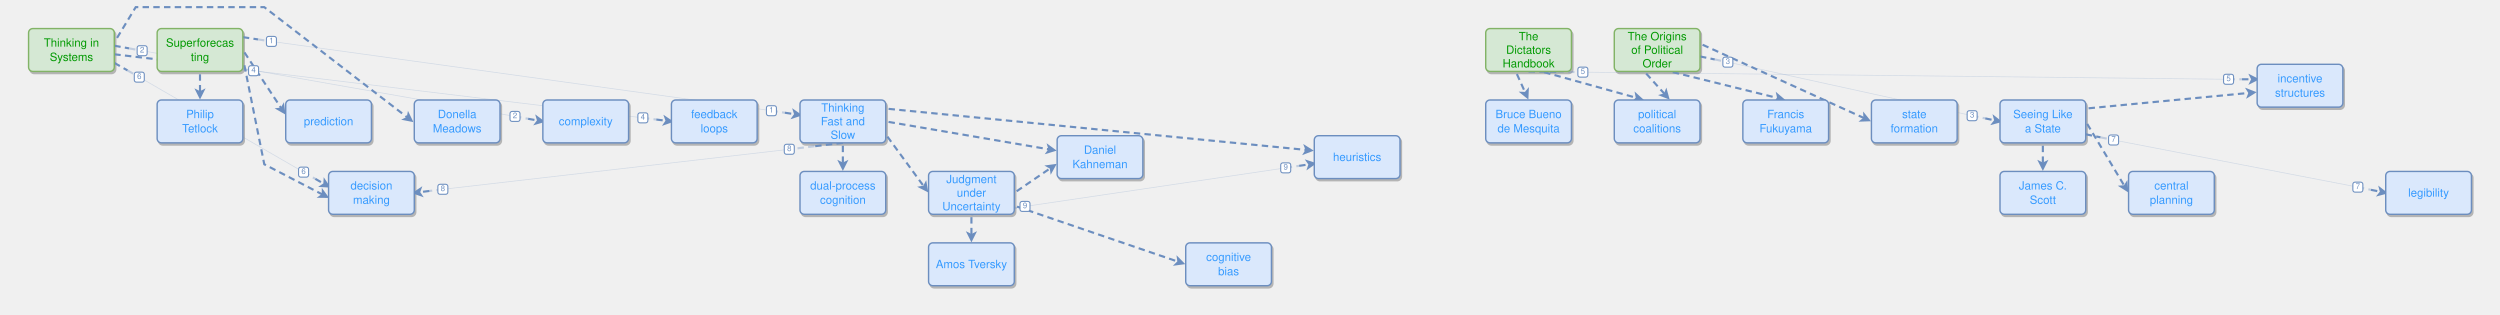
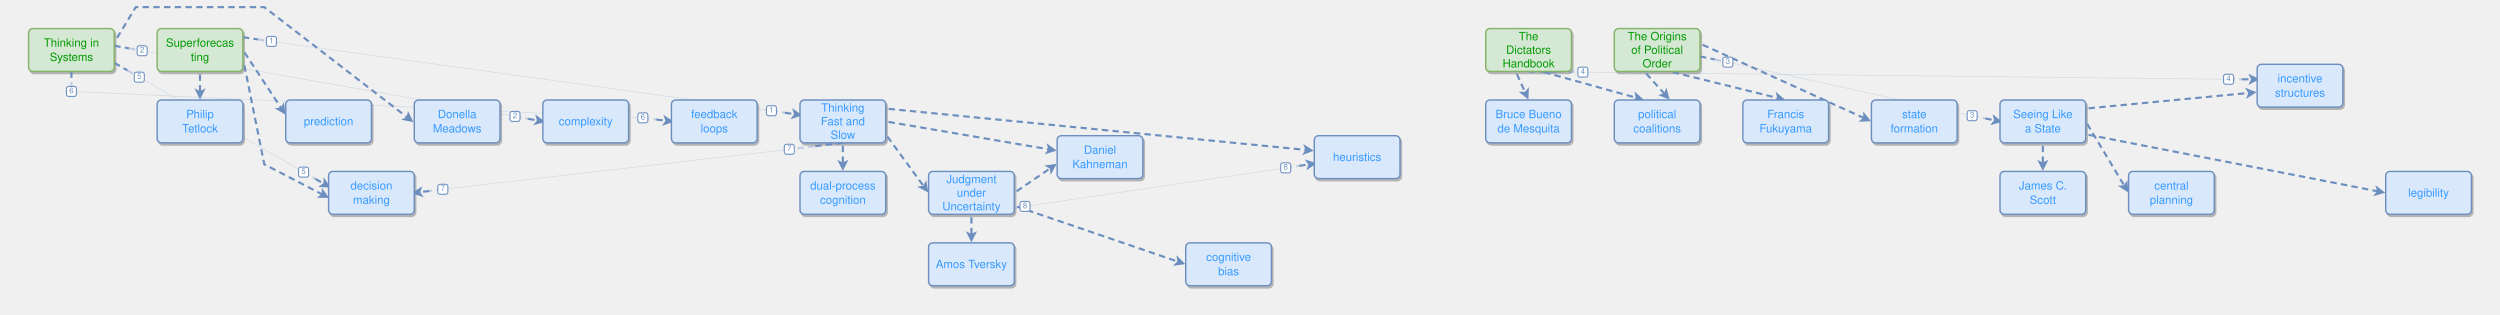
<svg xmlns="http://www.w3.org/2000/svg" width="3500" height="440" viewBox="0 0 3500 440">
  <defs>
  </defs>
  <g id="container-shells">
  </g>
  <g id="node-shadows">
    <rect x="1300" y="340" width="120" height="60" rx="6" ry="6" fill="#000000" stroke="#000000" stroke-width="2" opacity="0.25" transform="translate(2,3)" />
    <rect x="220" y="40" width="120" height="60" rx="6" ry="6" fill="#000000" stroke="#000000" stroke-width="2" opacity="0.25" transform="translate(2,3)" />
    <rect x="2080" y="40" width="120" height="60" rx="6" ry="6" fill="#000000" stroke="#000000" stroke-width="2" opacity="0.25" transform="translate(2,3)" />
    <rect x="2260" y="40" width="120" height="60" rx="6" ry="6" fill="#000000" stroke="#000000" stroke-width="2" opacity="0.25" transform="translate(2,3)" />
    <rect x="1120" y="140" width="120" height="60" rx="6" ry="6" fill="#000000" stroke="#000000" stroke-width="2" opacity="0.25" transform="translate(2,3)" />
    <rect x="40" y="40" width="120" height="60" rx="6" ry="6" fill="#000000" stroke="#000000" stroke-width="2" opacity="0.25" transform="translate(2,3)" />
    <rect x="2980" y="240" width="120" height="60" rx="6" ry="6" fill="#000000" stroke="#000000" stroke-width="2" opacity="0.25" transform="translate(2,3)" />
    <rect x="1660" y="340" width="120" height="60" rx="6" ry="6" fill="#000000" stroke="#000000" stroke-width="2" opacity="0.25" transform="translate(2,3)" />
    <rect x="760" y="140" width="120" height="60" rx="6" ry="6" fill="#000000" stroke="#000000" stroke-width="2" opacity="0.25" transform="translate(2,3)" />
    <rect x="460" y="240" width="120" height="60" rx="6" ry="6" fill="#000000" stroke="#000000" stroke-width="2" opacity="0.25" transform="translate(2,3)" />
    <rect x="1120" y="240" width="120" height="60" rx="6" ry="6" fill="#000000" stroke="#000000" stroke-width="2" opacity="0.25" transform="translate(2,3)" />
    <rect x="2080" y="140" width="120" height="60" rx="6" ry="6" fill="#000000" stroke="#000000" stroke-width="2" opacity="0.25" transform="translate(2,3)" />
    <rect x="940" y="140" width="120" height="60" rx="6" ry="6" fill="#000000" stroke="#000000" stroke-width="2" opacity="0.25" transform="translate(2,3)" />
    <rect x="1840" y="190" width="120" height="60" rx="6" ry="6" fill="#000000" stroke="#000000" stroke-width="2" opacity="0.25" transform="translate(2,3)" />
    <rect x="3160" y="90" width="120" height="60" rx="6" ry="6" fill="#000000" stroke="#000000" stroke-width="2" opacity="0.25" transform="translate(2,3)" />
    <rect x="3340" y="240" width="120" height="60" rx="6" ry="6" fill="#000000" stroke="#000000" stroke-width="2" opacity="0.25" transform="translate(2,3)" />
    <rect x="2260" y="140" width="120" height="60" rx="6" ry="6" fill="#000000" stroke="#000000" stroke-width="2" opacity="0.25" transform="translate(2,3)" />
    <rect x="400" y="140" width="120" height="60" rx="6" ry="6" fill="#000000" stroke="#000000" stroke-width="2" opacity="0.25" transform="translate(2,3)" />
    <rect x="2620" y="140" width="120" height="60" rx="6" ry="6" fill="#000000" stroke="#000000" stroke-width="2" opacity="0.25" transform="translate(2,3)" />
    <rect x="1480" y="190" width="120" height="60" rx="6" ry="6" fill="#000000" stroke="#000000" stroke-width="2" opacity="0.25" transform="translate(2,3)" />
    <rect x="580" y="140" width="120" height="60" rx="6" ry="6" fill="#000000" stroke="#000000" stroke-width="2" opacity="0.25" transform="translate(2,3)" />
    <rect x="2440" y="140" width="120" height="60" rx="6" ry="6" fill="#000000" stroke="#000000" stroke-width="2" opacity="0.25" transform="translate(2,3)" />
    <rect x="2800" y="240" width="120" height="60" rx="6" ry="6" fill="#000000" stroke="#000000" stroke-width="2" opacity="0.25" transform="translate(2,3)" />
    <rect x="1300" y="240" width="120" height="60" rx="6" ry="6" fill="#000000" stroke="#000000" stroke-width="2" opacity="0.25" transform="translate(2,3)" />
    <rect x="220" y="140" width="120" height="60" rx="6" ry="6" fill="#000000" stroke="#000000" stroke-width="2" opacity="0.25" transform="translate(2,3)" />
    <rect x="2800" y="140" width="120" height="60" rx="6" ry="6" fill="#000000" stroke="#000000" stroke-width="2" opacity="0.25" transform="translate(2,3)" />
  </g>
  <g id="edges">
    <g class="edge" data-edge-idx="0" data-edge-base="expresses" data-edge-from="10" data-edge-to="13">
      <line class="edge-ghost" x1="380.00" y1="58.00" x2="1080.00" y2="155.00" stroke="#6c8ebf" stroke-width="1" stroke-opacity="0.22" />
      <g class="edge-full" opacity="0">
        <line x1="380.00" y1="58.00" x2="1080.00" y2="155.00" stroke="#6c8ebf" stroke-width="3" stroke-dasharray="9 6" />
        <text x="730" y="106" text-anchor="middle" dominant-baseline="middle" font-family="Helvetica,Inter,Segoe UI,Arial" font-size="11" paint-order="stroke" stroke="#ffffff" stroke-width="3" stroke-linejoin="round" fill="#6c8ebf">
      </text>
      </g>
      <g class="edge-stub" data-stub-end="source">
        <line x1="340.00" y1="52.00" x2="361.18" y2="55.18" stroke="#6c8ebf" stroke-width="3" stroke-dasharray="9 6" />
        <line x1="361.18" y1="55.18" x2="380.00" y2="58.00" stroke="#6c8ebf" stroke-width="3" stroke-dasharray="9 6" stroke-opacity="0.35" />
        <g class="edge-badge">
          <rect x="373.00" y="51.00" width="14.00" height="14.00" rx="3" fill="#ffffff" stroke="#6c8ebf" stroke-width="1.5" />
          <text x="380.00" y="58.00" text-anchor="middle" dominant-baseline="central" font-size="11" font-family="Helvetica,Arial,sans-serif" fill="#6c8ebf">1</text>
        </g>
      </g>
      <g class="edge-stub" data-stub-end="target">
        <line x1="1098.82" y1="157.82" x2="1113.32" y2="160.00" stroke="#6c8ebf" stroke-width="3" stroke-dasharray="9 6" />
        <line x1="1080.00" y1="155.00" x2="1098.82" y2="157.82" stroke="#6c8ebf" stroke-width="3" stroke-dasharray="9 6" stroke-opacity="0.35" />
        <path d="M 1120.00 161.00 L 1110.43 164.12 L 1113.32 160.00 L 1111.77 155.21 Z" fill="#6c8ebf" stroke="#6c8ebf" stroke-width="3" stroke-miterlimit="10" />
        <g class="edge-badge">
          <rect x="1073.00" y="148.00" width="14.00" height="14.00" rx="3" fill="#ffffff" stroke="#6c8ebf" stroke-width="1.5" />
          <text x="1080.00" y="155.00" text-anchor="middle" dominant-baseline="central" font-size="11" font-family="Helvetica,Arial,sans-serif" fill="#6c8ebf">1</text>
        </g>
      </g>
    </g>
    <g class="edge" data-edge-idx="1" data-edge-base="expresses" data-edge-from="10" data-edge-to="18">
      <polyline points="342.13,91.39 370,230 451.88,272.50" fill="none" stroke="#6c8ebf" stroke-width="3" stroke-dasharray="9 6" />
      <path d="M 457.87 275.61 L 447.81 275.46 L 451.88 272.50 L 451.96 267.47 Z" fill="#6c8ebf" stroke="#6c8ebf" stroke-width="3" stroke-miterlimit="10" />
      <text x="356" y="160" text-anchor="middle" dominant-baseline="middle" font-family="Helvetica,Inter,Segoe UI,Arial" font-size="11" paint-order="stroke" stroke="#ffffff" stroke-width="3" stroke-linejoin="round" fill="#6c8ebf">
      </text>
    </g>
    <g class="edge" data-edge-idx="2" data-edge-base="expresses" data-edge-from="10" data-edge-to="25">
      <line x1="342.20" y1="73.34" x2="394.08" y2="152.03" stroke="#6c8ebf" stroke-width="3" stroke-dasharray="9 6" />
      <path d="M 397.80 157.66 L 389.09 152.62 L 394.08 152.03 L 396.60 147.67 Z" fill="#6c8ebf" stroke="#6c8ebf" stroke-width="3" stroke-miterlimit="10" />
      <text x="368" y="112" text-anchor="middle" dominant-baseline="middle" font-family="Helvetica,Inter,Segoe UI,Arial" font-size="11" paint-order="stroke" stroke="#ffffff" stroke-width="3" stroke-linejoin="round" fill="#6c8ebf">
      </text>
    </g>
    <g class="edge" data-edge-idx="3" data-edge-base="expresses" data-edge-from="10" data-edge-to="8">
      <line x1="280.00" y1="104.00" x2="280.00" y2="129.25" stroke="#6c8ebf" stroke-width="3" stroke-dasharray="9 6" />
      <path d="M 280.00 136.00 L 275.50 127.00 L 280.00 129.25 L 284.50 127.00 Z" fill="#6c8ebf" stroke="#6c8ebf" stroke-width="3" stroke-miterlimit="10" />
      <text x="280" y="116" text-anchor="middle" dominant-baseline="middle" font-family="Helvetica,Inter,Segoe UI,Arial" font-size="11" paint-order="stroke" stroke="#ffffff" stroke-width="3" stroke-linejoin="round" fill="#6c8ebf">
      </text>
    </g>
    <g class="edge" data-edge-idx="4" data-edge-base="expresses" data-edge-from="11" data-edge-to="2">
      <line x1="2123.64" y1="103.65" x2="2135.59" y2="130.20" stroke="#6c8ebf" stroke-width="3" stroke-dasharray="9 6" />
      <path d="M 2138.36 136.35 L 2130.56 129.99 L 2135.59 130.20 L 2138.77 126.30 Z" fill="#6c8ebf" stroke="#6c8ebf" stroke-width="3" stroke-miterlimit="10" />
      <text x="2129" y="116" text-anchor="middle" dominant-baseline="middle" font-family="Helvetica,Inter,Segoe UI,Arial" font-size="11" paint-order="stroke" stroke="#ffffff" stroke-width="3" stroke-linejoin="round" fill="#6c8ebf">
      </text>
    </g>
    <g class="edge" data-edge-idx="5" data-edge-base="expresses" data-edge-from="11" data-edge-to="22">
      <line class="edge-ghost" x1="2216.00" y1="101.00" x2="3120.00" y2="111.00" stroke="#6c8ebf" stroke-width="1" stroke-opacity="0.22" />
      <g class="edge-full" opacity="0">
        <line x1="2216.00" y1="101.00" x2="3120.00" y2="111.00" stroke="#6c8ebf" stroke-width="3" stroke-dasharray="9 6" />
        <text x="2668" y="106" text-anchor="middle" dominant-baseline="middle" font-family="Helvetica,Inter,Segoe UI,Arial" font-size="11" paint-order="stroke" stroke="#ffffff" stroke-width="3" stroke-linejoin="round" fill="#6c8ebf">
      </text>
      </g>
      <g class="edge-stub" data-stub-end="source">
        <line x1="2140.00" y1="100.00" x2="2180.24" y2="100.53" stroke="#6c8ebf" stroke-width="3" stroke-dasharray="9 6" />
        <line x1="2180.24" y1="100.53" x2="2216.00" y2="101.00" stroke="#6c8ebf" stroke-width="3" stroke-dasharray="9 6" stroke-opacity="0.35" />
        <g class="edge-badge">
          <rect x="2209.00" y="94.00" width="14.00" height="14.00" rx="3" fill="#ffffff" stroke="#6c8ebf" stroke-width="1.5" />
-           <text x="2216.00" y="101.00" text-anchor="middle" dominant-baseline="central" font-size="11" font-family="Helvetica,Arial,sans-serif" fill="#6c8ebf">5</text>
+           <text x="2216.00" y="101.00" text-anchor="middle" dominant-baseline="central" font-size="11" font-family="Helvetica,Arial,sans-serif" fill="#6c8ebf">4</text>
        </g>
      </g>
      <g class="edge-stub" data-stub-end="target">
        <line x1="3138.82" y1="111.00" x2="3153.25" y2="111.00" stroke="#6c8ebf" stroke-width="3" stroke-dasharray="9 6" />
        <line x1="3120.00" y1="111.00" x2="3138.82" y2="111.00" stroke="#6c8ebf" stroke-width="3" stroke-dasharray="9 6" stroke-opacity="0.35" />
        <path d="M 3160.00 111.00 L 3151.00 115.50 L 3153.25 111.00 L 3151.00 106.50 Z" fill="#6c8ebf" stroke="#6c8ebf" stroke-width="3" stroke-miterlimit="10" />
        <g class="edge-badge">
          <rect x="3113.00" y="104.00" width="14.00" height="14.00" rx="3" fill="#ffffff" stroke="#6c8ebf" stroke-width="1.5" />
-           <text x="3120.00" y="111.00" text-anchor="middle" dominant-baseline="central" font-size="11" font-family="Helvetica,Arial,sans-serif" fill="#6c8ebf">5</text>
+           <text x="3120.00" y="111.00" text-anchor="middle" dominant-baseline="central" font-size="11" font-family="Helvetica,Arial,sans-serif" fill="#6c8ebf">4</text>
        </g>
      </g>
    </g>
    <g class="edge" data-edge-idx="6" data-edge-base="expresses" data-edge-from="11" data-edge-to="24">
      <line x1="2161.85" y1="101.07" x2="2291.64" y2="137.12" stroke="#6c8ebf" stroke-width="3" stroke-dasharray="9 6" />
      <path d="M 2298.15 138.93 L 2288.27 140.86 L 2291.64 137.12 L 2290.68 132.18 Z" fill="#6c8ebf" stroke="#6c8ebf" stroke-width="3" stroke-miterlimit="10" />
      <text x="2226" y="119" text-anchor="middle" dominant-baseline="middle" font-family="Helvetica,Inter,Segoe UI,Arial" font-size="11" paint-order="stroke" stroke="#ffffff" stroke-width="3" stroke-linejoin="round" fill="#6c8ebf">
      </text>
    </g>
    <g class="edge" data-edge-idx="7" data-edge-base="expresses" data-edge-from="12" data-edge-to="24">
      <line x1="2304.68" y1="102.97" x2="2330.81" y2="132.01" stroke="#6c8ebf" stroke-width="3" stroke-dasharray="9 6" />
      <path d="M 2335.32 137.03 L 2325.96 133.35 L 2330.81 132.01 L 2332.65 127.33 Z" fill="#6c8ebf" stroke="#6c8ebf" stroke-width="3" stroke-miterlimit="10" />
      <text x="2317" y="117" text-anchor="middle" dominant-baseline="middle" font-family="Helvetica,Inter,Segoe UI,Arial" font-size="11" paint-order="stroke" stroke="#ffffff" stroke-width="3" stroke-linejoin="round" fill="#6c8ebf">
      </text>
    </g>
    <g class="edge" data-edge-idx="8" data-edge-base="expresses" data-edge-from="12" data-edge-to="26">
      <line x1="2383.64" y1="62.65" x2="2610.21" y2="165.55" stroke="#6c8ebf" stroke-width="3" stroke-dasharray="9 6" />
      <path d="M 2616.36 168.35 L 2606.30 168.72 L 2610.21 165.55 L 2610.02 160.53 Z" fill="#6c8ebf" stroke="#6c8ebf" stroke-width="3" stroke-miterlimit="10" />
      <text x="2496" y="113" text-anchor="middle" dominant-baseline="middle" font-family="Helvetica,Inter,Segoe UI,Arial" font-size="11" paint-order="stroke" stroke="#ffffff" stroke-width="3" stroke-linejoin="round" fill="#6c8ebf">
      </text>
    </g>
    <g class="edge" data-edge-idx="9" data-edge-base="expresses" data-edge-from="12" data-edge-to="5">
      <line x1="2341.88" y1="100.96" x2="2489.56" y2="137.42" stroke="#6c8ebf" stroke-width="3" stroke-dasharray="9 6" />
      <path d="M 2496.12 139.04 L 2486.30 141.25 L 2489.56 137.42 L 2488.46 132.51 Z" fill="#6c8ebf" stroke="#6c8ebf" stroke-width="3" stroke-miterlimit="10" />
      <text x="2415" y="118" text-anchor="middle" dominant-baseline="middle" font-family="Helvetica,Inter,Segoe UI,Arial" font-size="11" paint-order="stroke" stroke="#ffffff" stroke-width="3" stroke-linejoin="round" fill="#6c8ebf">
      </text>
    </g>
    <g class="edge" data-edge-idx="10" data-edge-base="expresses" data-edge-from="12" data-edge-to="9">
      <line class="edge-ghost" x1="2419.00" y1="87.00" x2="2761.00" y2="162.00" stroke="#6c8ebf" stroke-width="1" stroke-opacity="0.22" />
      <g class="edge-full" opacity="0">
        <line x1="2419.00" y1="87.00" x2="2761.00" y2="162.00" stroke="#6c8ebf" stroke-width="3" stroke-dasharray="9 6" />
        <text x="2590" y="124" text-anchor="middle" dominant-baseline="middle" font-family="Helvetica,Inter,Segoe UI,Arial" font-size="11" paint-order="stroke" stroke="#ffffff" stroke-width="3" stroke-linejoin="round" fill="#6c8ebf">
      </text>
      </g>
      <g class="edge-stub" data-stub-end="source">
        <line x1="2380.00" y1="79.00" x2="2400.65" y2="83.24" stroke="#6c8ebf" stroke-width="3" stroke-dasharray="9 6" />
        <line x1="2400.65" y1="83.24" x2="2419.00" y2="87.00" stroke="#6c8ebf" stroke-width="3" stroke-dasharray="9 6" stroke-opacity="0.35" />
        <g class="edge-badge">
          <rect x="2412.00" y="80.00" width="14.00" height="14.00" rx="3" fill="#ffffff" stroke="#6c8ebf" stroke-width="1.5" />
          <text x="2419.00" y="87.00" text-anchor="middle" dominant-baseline="central" font-size="11" font-family="Helvetica,Arial,sans-serif" fill="#6c8ebf">3</text>
        </g>
      </g>
      <g class="edge-stub" data-stub-end="target">
        <line x1="2779.35" y1="165.76" x2="2793.39" y2="168.64" stroke="#6c8ebf" stroke-width="3" stroke-dasharray="9 6" />
        <line x1="2761.00" y1="162.00" x2="2779.35" y2="165.76" stroke="#6c8ebf" stroke-width="3" stroke-dasharray="9 6" stroke-opacity="0.35" />
        <path d="M 2800.00 170.00 L 2790.28 172.60 L 2793.39 168.64 L 2792.09 163.78 Z" fill="#6c8ebf" stroke="#6c8ebf" stroke-width="3" stroke-miterlimit="10" />
        <g class="edge-badge">
          <rect x="2754.00" y="155.00" width="14.00" height="14.00" rx="3" fill="#ffffff" stroke="#6c8ebf" stroke-width="1.5" />
          <text x="2761.00" y="162.00" text-anchor="middle" dominant-baseline="central" font-size="11" font-family="Helvetica,Arial,sans-serif" fill="#6c8ebf">3</text>
        </g>
      </g>
    </g>
    <g class="edge" data-edge-idx="11" data-edge-base="expresses" data-edge-from="13" data-edge-to="18">
      <line class="edge-ghost" x1="1105.00" y1="209.00" x2="620.00" y2="265.00" stroke="#6c8ebf" stroke-width="1" stroke-opacity="0.22" />
      <g class="edge-full" opacity="0">
        <line x1="1105.00" y1="209.00" x2="620.00" y2="265.00" stroke="#6c8ebf" stroke-width="3" stroke-dasharray="9 6" />
        <text x="862" y="237" text-anchor="middle" dominant-baseline="middle" font-family="Helvetica,Inter,Segoe UI,Arial" font-size="11" paint-order="stroke" stroke="#ffffff" stroke-width="3" stroke-linejoin="round" fill="#6c8ebf">
      </text>
      </g>
      <g class="edge-stub" data-stub-end="source">
        <line x1="1180.00" y1="200.00" x2="1140.29" y2="204.76" stroke="#6c8ebf" stroke-width="3" stroke-dasharray="9 6" />
        <line x1="1140.29" y1="204.76" x2="1105.00" y2="209.00" stroke="#6c8ebf" stroke-width="3" stroke-dasharray="9 6" stroke-opacity="0.35" />
        <g class="edge-badge">
          <rect x="1098.00" y="202.00" width="14.00" height="14.00" rx="3" fill="#ffffff" stroke="#6c8ebf" stroke-width="1.5" />
-           <text x="1105.00" y="209.00" text-anchor="middle" dominant-baseline="central" font-size="11" font-family="Helvetica,Arial,sans-serif" fill="#6c8ebf">8</text>
+           <text x="1105.00" y="209.00" text-anchor="middle" dominant-baseline="central" font-size="11" font-family="Helvetica,Arial,sans-serif" fill="#6c8ebf">7</text>
        </g>
      </g>
      <g class="edge-stub" data-stub-end="target">
        <line x1="601.18" y1="267.35" x2="586.70" y2="269.16" stroke="#6c8ebf" stroke-width="3" stroke-dasharray="9 6" />
        <line x1="620.00" y1="265.00" x2="601.18" y2="267.35" stroke="#6c8ebf" stroke-width="3" stroke-dasharray="9 6" stroke-opacity="0.35" />
        <path d="M 580.00 270.00 L 588.37 264.42 L 586.70 269.16 L 589.49 273.35 Z" fill="#6c8ebf" stroke="#6c8ebf" stroke-width="3" stroke-miterlimit="10" />
        <g class="edge-badge">
          <rect x="613.00" y="258.00" width="14.00" height="14.00" rx="3" fill="#ffffff" stroke="#6c8ebf" stroke-width="1.5" />
-           <text x="620.00" y="265.00" text-anchor="middle" dominant-baseline="central" font-size="11" font-family="Helvetica,Arial,sans-serif" fill="#6c8ebf">8</text>
+           <text x="620.00" y="265.00" text-anchor="middle" dominant-baseline="central" font-size="11" font-family="Helvetica,Arial,sans-serif" fill="#6c8ebf">7</text>
        </g>
      </g>
    </g>
    <g class="edge" data-edge-idx="12" data-edge-base="expresses" data-edge-from="13" data-edge-to="19">
      <line x1="1180.00" y1="204.00" x2="1180.00" y2="229.25" stroke="#6c8ebf" stroke-width="3" stroke-dasharray="9 6" />
      <path d="M 1180.00 236.00 L 1175.50 227.00 L 1180.00 229.25 L 1184.50 227.00 Z" fill="#6c8ebf" stroke="#6c8ebf" stroke-width="3" stroke-miterlimit="10" />
      <text x="1180" y="216" text-anchor="middle" dominant-baseline="middle" font-family="Helvetica,Inter,Segoe UI,Arial" font-size="11" paint-order="stroke" stroke="#ffffff" stroke-width="3" stroke-linejoin="round" fill="#6c8ebf">
      </text>
    </g>
    <g class="edge" data-edge-idx="13" data-edge-base="expresses" data-edge-from="13" data-edge-to="21">
      <line x1="1243.98" y1="152.39" x2="1829.30" y2="209.95" stroke="#6c8ebf" stroke-width="3" stroke-dasharray="9 6" />
      <path d="M 1836.02 210.61 L 1826.62 214.21 L 1829.30 209.95 L 1827.50 205.25 Z" fill="#6c8ebf" stroke="#6c8ebf" stroke-width="3" stroke-miterlimit="10" />
      <text x="1536" y="180" text-anchor="middle" dominant-baseline="middle" font-family="Helvetica,Inter,Segoe UI,Arial" font-size="11" paint-order="stroke" stroke="#ffffff" stroke-width="3" stroke-linejoin="round" fill="#6c8ebf">
      </text>
    </g>
    <g class="edge" data-edge-idx="14" data-edge-base="expresses" data-edge-from="13" data-edge-to="3">
      <line x1="1243.94" y1="170.67" x2="1469.40" y2="209.19" stroke="#6c8ebf" stroke-width="3" stroke-dasharray="9 6" />
      <path d="M 1476.06 210.33 L 1466.43 213.25 L 1469.40 209.19 L 1467.94 204.38 Z" fill="#6c8ebf" stroke="#6c8ebf" stroke-width="3" stroke-miterlimit="10" />
      <text x="1356" y="189" text-anchor="middle" dominant-baseline="middle" font-family="Helvetica,Inter,Segoe UI,Arial" font-size="11" paint-order="stroke" stroke="#ffffff" stroke-width="3" stroke-linejoin="round" fill="#6c8ebf">
      </text>
    </g>
    <g class="edge" data-edge-idx="15" data-edge-base="expresses" data-edge-from="13" data-edge-to="7">
      <line x1="1242.36" y1="191.23" x2="1293.65" y2="261.32" stroke="#6c8ebf" stroke-width="3" stroke-dasharray="9 6" />
      <path d="M 1297.64 266.77 L 1288.69 262.17 L 1293.65 261.32 L 1295.96 256.85 Z" fill="#6c8ebf" stroke="#6c8ebf" stroke-width="3" stroke-miterlimit="10" />
      <text x="1267" y="226" text-anchor="middle" dominant-baseline="middle" font-family="Helvetica,Inter,Segoe UI,Arial" font-size="11" paint-order="stroke" stroke="#ffffff" stroke-width="3" stroke-linejoin="round" fill="#6c8ebf">
      </text>
    </g>
    <g class="edge" data-edge-idx="16" data-edge-base="expresses" data-edge-from="14" data-edge-to="17">
      <line class="edge-ghost" x1="199.00" y1="71.00" x2="721.00" y2="163.00" stroke="#6c8ebf" stroke-width="1" stroke-opacity="0.22" />
      <g class="edge-full" opacity="0">
        <line x1="199.00" y1="71.00" x2="721.00" y2="163.00" stroke="#6c8ebf" stroke-width="3" stroke-dasharray="9 6" />
        <text x="460" y="117" text-anchor="middle" dominant-baseline="middle" font-family="Helvetica,Inter,Segoe UI,Arial" font-size="11" paint-order="stroke" stroke="#ffffff" stroke-width="3" stroke-linejoin="round" fill="#6c8ebf">
      </text>
      </g>
      <g class="edge-stub" data-stub-end="source">
        <line x1="160.00" y1="64.00" x2="180.65" y2="67.71" stroke="#6c8ebf" stroke-width="3" stroke-dasharray="9 6" />
        <line x1="180.65" y1="67.71" x2="199.00" y2="71.00" stroke="#6c8ebf" stroke-width="3" stroke-dasharray="9 6" stroke-opacity="0.35" />
        <g class="edge-badge">
          <rect x="192.00" y="64.00" width="14.00" height="14.00" rx="3" fill="#ffffff" stroke="#6c8ebf" stroke-width="1.5" />
          <text x="199.00" y="71.00" text-anchor="middle" dominant-baseline="central" font-size="11" font-family="Helvetica,Arial,sans-serif" fill="#6c8ebf">2</text>
        </g>
      </g>
      <g class="edge-stub" data-stub-end="target">
        <line x1="739.35" y1="166.29" x2="753.36" y2="168.81" stroke="#6c8ebf" stroke-width="3" stroke-dasharray="9 6" />
        <line x1="721.00" y1="163.00" x2="739.35" y2="166.29" stroke="#6c8ebf" stroke-width="3" stroke-dasharray="9 6" stroke-opacity="0.35" />
        <path d="M 760.00 170.00 L 750.35 172.84 L 753.36 168.81 L 751.94 163.98 Z" fill="#6c8ebf" stroke="#6c8ebf" stroke-width="3" stroke-miterlimit="10" />
        <g class="edge-badge">
          <rect x="714.00" y="156.00" width="14.00" height="14.00" rx="3" fill="#ffffff" stroke="#6c8ebf" stroke-width="1.5" />
          <text x="721.00" y="163.00" text-anchor="middle" dominant-baseline="central" font-size="11" font-family="Helvetica,Arial,sans-serif" fill="#6c8ebf">2</text>
        </g>
      </g>
    </g>
    <g class="edge" data-edge-idx="17" data-edge-base="expresses" data-edge-from="14" data-edge-to="18">
      <line class="edge-ghost" x1="195.00" y1="108.00" x2="425.00" y2="241.00" stroke="#6c8ebf" stroke-width="1" stroke-opacity="0.22" />
      <g class="edge-full" opacity="0">
        <line x1="195.00" y1="108.00" x2="425.00" y2="241.00" stroke="#6c8ebf" stroke-width="3" stroke-dasharray="9 6" />
        <text x="310" y="174" text-anchor="middle" dominant-baseline="middle" font-family="Helvetica,Inter,Segoe UI,Arial" font-size="11" paint-order="stroke" stroke="#ffffff" stroke-width="3" stroke-linejoin="round" fill="#6c8ebf">
      </text>
      </g>
      <g class="edge-stub" data-stub-end="source">
        <line x1="160.00" y1="88.00" x2="178.53" y2="98.59" stroke="#6c8ebf" stroke-width="3" stroke-dasharray="9 6" />
        <line x1="178.53" y1="98.59" x2="195.00" y2="108.00" stroke="#6c8ebf" stroke-width="3" stroke-dasharray="9 6" stroke-opacity="0.35" />
        <g class="edge-badge">
          <rect x="188.00" y="101.00" width="14.00" height="14.00" rx="3" fill="#ffffff" stroke="#6c8ebf" stroke-width="1.5" />
-           <text x="195.00" y="108.00" text-anchor="middle" dominant-baseline="central" font-size="11" font-family="Helvetica,Arial,sans-serif" fill="#6c8ebf">6</text>
+           <text x="195.00" y="108.00" text-anchor="middle" dominant-baseline="central" font-size="11" font-family="Helvetica,Arial,sans-serif" fill="#6c8ebf">5</text>
        </g>
      </g>
      <g class="edge-stub" data-stub-end="target">
        <line x1="441.47" y1="250.41" x2="454.14" y2="257.65" stroke="#6c8ebf" stroke-width="3" stroke-dasharray="9 6" />
        <line x1="425.00" y1="241.00" x2="441.47" y2="250.41" stroke="#6c8ebf" stroke-width="3" stroke-dasharray="9 6" stroke-opacity="0.35" />
        <path d="M 460.00 261.00 L 449.95 260.44 L 454.14 257.65 L 454.42 252.63 Z" fill="#6c8ebf" stroke="#6c8ebf" stroke-width="3" stroke-miterlimit="10" />
        <g class="edge-badge">
          <rect x="418.00" y="234.00" width="14.00" height="14.00" rx="3" fill="#ffffff" stroke="#6c8ebf" stroke-width="1.5" />
-           <text x="425.00" y="241.00" text-anchor="middle" dominant-baseline="central" font-size="11" font-family="Helvetica,Arial,sans-serif" fill="#6c8ebf">6</text>
+           <text x="425.00" y="241.00" text-anchor="middle" dominant-baseline="central" font-size="11" font-family="Helvetica,Arial,sans-serif" fill="#6c8ebf">5</text>
        </g>
      </g>
    </g>
    <g class="edge" data-edge-idx="18" data-edge-base="expresses" data-edge-from="14" data-edge-to="20">
-       <line class="edge-ghost" x1="355.00" y1="99.00" x2="900.00" y2="165.00" stroke="#6c8ebf" stroke-width="1" stroke-opacity="0.22" />
-       <g class="edge-full" opacity="0">
-         <line x1="355.00" y1="99.00" x2="900.00" y2="165.00" stroke="#6c8ebf" stroke-width="3" stroke-dasharray="9 6" />
-         <text x="627" y="132" text-anchor="middle" dominant-baseline="middle" font-family="Helvetica,Inter,Segoe UI,Arial" font-size="11" paint-order="stroke" stroke="#ffffff" stroke-width="3" stroke-linejoin="round" fill="#6c8ebf">
-       </text>
-       </g>
-       <g class="edge-stub" data-stub-end="source">
-         <line x1="160.00" y1="76.00" x2="263.24" y2="88.18" stroke="#6c8ebf" stroke-width="3" stroke-dasharray="9 6" />
-         <line x1="263.24" y1="88.18" x2="355.00" y2="99.00" stroke="#6c8ebf" stroke-width="3" stroke-dasharray="9 6" stroke-opacity="0.35" />
-         <g class="edge-badge">
-           <rect x="348.00" y="92.00" width="14.00" height="14.00" rx="3" fill="#ffffff" stroke="#6c8ebf" stroke-width="1.5" />
-           <text x="355.00" y="99.00" text-anchor="middle" dominant-baseline="central" font-size="11" font-family="Helvetica,Arial,sans-serif" fill="#6c8ebf">4</text>
+       <line class="edge-ghost" x1="100.00" y1="128.00" x2="900.00" y2="165.00" stroke="#6c8ebf" stroke-width="1" stroke-opacity="0.22" />
+       <g class="edge-full" opacity="0">
+         <line x1="100.00" y1="128.00" x2="900.00" y2="165.00" stroke="#6c8ebf" stroke-width="3" stroke-dasharray="9 6" />
+         <text x="500" y="146" text-anchor="middle" dominant-baseline="middle" font-family="Helvetica,Inter,Segoe UI,Arial" font-size="11" paint-order="stroke" stroke="#ffffff" stroke-width="3" stroke-linejoin="round" fill="#6c8ebf">
+       </text>
+       </g>
+       <g class="edge-stub" data-stub-end="source">
+         <line x1="100.00" y1="100.00" x2="100.00" y2="114.82" stroke="#6c8ebf" stroke-width="3" stroke-dasharray="9 6" />
+         <line x1="100.00" y1="114.82" x2="100.00" y2="128.00" stroke="#6c8ebf" stroke-width="3" stroke-dasharray="9 6" stroke-opacity="0.35" />
+         <g class="edge-badge">
+           <rect x="93.00" y="121.00" width="14.00" height="14.00" rx="3" fill="#ffffff" stroke="#6c8ebf" stroke-width="1.5" />
+           <text x="100.00" y="128.00" text-anchor="middle" dominant-baseline="central" font-size="11" font-family="Helvetica,Arial,sans-serif" fill="#6c8ebf">6</text>
        </g>
      </g>
      <g class="edge-stub" data-stub-end="target">
        <line x1="918.82" y1="167.35" x2="933.30" y2="169.16" stroke="#6c8ebf" stroke-width="3" stroke-dasharray="9 6" />
        <line x1="900.00" y1="165.00" x2="918.82" y2="167.35" stroke="#6c8ebf" stroke-width="3" stroke-dasharray="9 6" stroke-opacity="0.35" />
        <path d="M 940.00 170.00 L 930.51 173.35 L 933.30 169.16 L 931.63 164.42 Z" fill="#6c8ebf" stroke="#6c8ebf" stroke-width="3" stroke-miterlimit="10" />
        <g class="edge-badge">
          <rect x="893.00" y="158.00" width="14.00" height="14.00" rx="3" fill="#ffffff" stroke="#6c8ebf" stroke-width="1.5" />
-           <text x="900.00" y="165.00" text-anchor="middle" dominant-baseline="central" font-size="11" font-family="Helvetica,Arial,sans-serif" fill="#6c8ebf">4</text>
+           <text x="900.00" y="165.00" text-anchor="middle" dominant-baseline="central" font-size="11" font-family="Helvetica,Arial,sans-serif" fill="#6c8ebf">6</text>
        </g>
      </g>
    </g>
    <g class="edge" data-edge-idx="19" data-edge-base="expresses" data-edge-from="14" data-edge-to="4">
      <polyline points="163.85,53.08 190,10 370,10 570.80,164.80" fill="none" stroke="#6c8ebf" stroke-width="3" stroke-dasharray="9 6" />
      <path d="M 576.15 168.92 L 566.27 166.99 L 570.80 164.80 L 571.77 159.86 Z" fill="#6c8ebf" stroke="#6c8ebf" stroke-width="3" stroke-miterlimit="10" />
      <text x="176" y="31" text-anchor="middle" dominant-baseline="middle" font-family="Helvetica,Inter,Segoe UI,Arial" font-size="11" paint-order="stroke" stroke="#ffffff" stroke-width="3" stroke-linejoin="round" fill="#6c8ebf">
      </text>
    </g>
    <g class="edge" data-edge-idx="20" data-edge-base="expresses" data-edge-from="7" data-edge-to="1">
      <line x1="1360.00" y1="304.00" x2="1360.00" y2="329.25" stroke="#6c8ebf" stroke-width="3" stroke-dasharray="9 6" />
      <path d="M 1360.00 336.00 L 1355.50 327.00 L 1360.00 329.25 L 1364.50 327.00 Z" fill="#6c8ebf" stroke="#6c8ebf" stroke-width="3" stroke-miterlimit="10" />
      <text x="1360" y="316" text-anchor="middle" dominant-baseline="middle" font-family="Helvetica,Inter,Segoe UI,Arial" font-size="11" paint-order="stroke" stroke="#ffffff" stroke-width="3" stroke-linejoin="round" fill="#6c8ebf">
      </text>
    </g>
    <g class="edge" data-edge-idx="21" data-edge-base="expresses" data-edge-from="7" data-edge-to="16">
      <line x1="1423.79" y1="289.29" x2="1649.83" y2="366.52" stroke="#6c8ebf" stroke-width="3" stroke-dasharray="9 6" />
      <path d="M 1656.21 368.71 L 1646.24 370.06 L 1649.83 366.52 L 1649.15 361.54 Z" fill="#6c8ebf" stroke="#6c8ebf" stroke-width="3" stroke-miterlimit="10" />
      <text x="1536" y="327" text-anchor="middle" dominant-baseline="middle" font-family="Helvetica,Inter,Segoe UI,Arial" font-size="11" paint-order="stroke" stroke="#ffffff" stroke-width="3" stroke-linejoin="round" fill="#6c8ebf">
      </text>
    </g>
    <g class="edge" data-edge-idx="22" data-edge-base="expresses" data-edge-from="7" data-edge-to="21">
      <line class="edge-ghost" x1="1435.00" y1="289.00" x2="1800.00" y2="235.00" stroke="#6c8ebf" stroke-width="1" stroke-opacity="0.22" />
      <g class="edge-full" opacity="0">
        <line x1="1435.00" y1="289.00" x2="1800.00" y2="235.00" stroke="#6c8ebf" stroke-width="3" stroke-dasharray="9 6" />
        <text x="1617" y="262" text-anchor="middle" dominant-baseline="middle" font-family="Helvetica,Inter,Segoe UI,Arial" font-size="11" paint-order="stroke" stroke="#ffffff" stroke-width="3" stroke-linejoin="round" fill="#6c8ebf">
      </text>
      </g>
      <g class="edge-stub" data-stub-end="source">
        <line x1="1360.00" y1="300.00" x2="1399.71" y2="294.18" stroke="#6c8ebf" stroke-width="3" stroke-dasharray="9 6" />
        <line x1="1399.71" y1="294.18" x2="1435.00" y2="289.00" stroke="#6c8ebf" stroke-width="3" stroke-dasharray="9 6" stroke-opacity="0.35" />
        <g class="edge-badge">
          <rect x="1428.00" y="282.00" width="14.00" height="14.00" rx="3" fill="#ffffff" stroke="#6c8ebf" stroke-width="1.5" />
-           <text x="1435.00" y="289.00" text-anchor="middle" dominant-baseline="central" font-size="11" font-family="Helvetica,Arial,sans-serif" fill="#6c8ebf">9</text>
+           <text x="1435.00" y="289.00" text-anchor="middle" dominant-baseline="central" font-size="11" font-family="Helvetica,Arial,sans-serif" fill="#6c8ebf">8</text>
        </g>
      </g>
      <g class="edge-stub" data-stub-end="target">
        <line x1="1818.82" y1="232.18" x2="1833.32" y2="230.00" stroke="#6c8ebf" stroke-width="3" stroke-dasharray="9 6" />
        <line x1="1800.00" y1="235.00" x2="1818.82" y2="232.18" stroke="#6c8ebf" stroke-width="3" stroke-dasharray="9 6" stroke-opacity="0.35" />
        <path d="M 1840.00 229.00 L 1831.77 234.79 L 1833.32 230.00 L 1830.43 225.88 Z" fill="#6c8ebf" stroke="#6c8ebf" stroke-width="3" stroke-miterlimit="10" />
        <g class="edge-badge">
          <rect x="1793.00" y="228.00" width="14.00" height="14.00" rx="3" fill="#ffffff" stroke="#6c8ebf" stroke-width="1.5" />
-           <text x="1800.00" y="235.00" text-anchor="middle" dominant-baseline="central" font-size="11" font-family="Helvetica,Arial,sans-serif" fill="#6c8ebf">9</text>
+           <text x="1800.00" y="235.00" text-anchor="middle" dominant-baseline="central" font-size="11" font-family="Helvetica,Arial,sans-serif" fill="#6c8ebf">8</text>
        </g>
      </g>
    </g>
    <g class="edge" data-edge-idx="23" data-edge-base="expresses" data-edge-from="7" data-edge-to="3">
      <line x1="1423.30" y1="267.74" x2="1471.12" y2="235.07" stroke="#6c8ebf" stroke-width="3" stroke-dasharray="9 6" />
      <path d="M 1476.70 231.26 L 1471.81 240.05 L 1471.12 235.07 L 1466.73 232.62 Z" fill="#6c8ebf" stroke="#6c8ebf" stroke-width="3" stroke-miterlimit="10" />
      <text x="1447" y="251" text-anchor="middle" dominant-baseline="middle" font-family="Helvetica,Inter,Segoe UI,Arial" font-size="11" paint-order="stroke" stroke="#ffffff" stroke-width="3" stroke-linejoin="round" fill="#6c8ebf">
      </text>
    </g>
    <g class="edge" data-edge-idx="24" data-edge-base="expresses" data-edge-from="9" data-edge-to="15">
      <line x1="2922.06" y1="173.43" x2="2974.47" y2="260.78" stroke="#6c8ebf" stroke-width="3" stroke-dasharray="9 6" />
      <path d="M 2977.94 266.57 L 2969.45 261.17 L 2974.47 260.78 L 2977.17 256.54 Z" fill="#6c8ebf" stroke="#6c8ebf" stroke-width="3" stroke-miterlimit="10" />
      <text x="2948" y="216" text-anchor="middle" dominant-baseline="middle" font-family="Helvetica,Inter,Segoe UI,Arial" font-size="11" paint-order="stroke" stroke="#ffffff" stroke-width="3" stroke-linejoin="round" fill="#6c8ebf">
      </text>
    </g>
    <g class="edge" data-edge-idx="25" data-edge-base="expresses" data-edge-from="9" data-edge-to="22">
      <line x1="2923.98" y1="151.62" x2="3149.30" y2="130.03" stroke="#6c8ebf" stroke-width="3" stroke-dasharray="9 6" />
      <path d="M 3156.02 129.38 L 3147.49 134.72 L 3149.30 130.03 L 3146.63 125.76 Z" fill="#6c8ebf" stroke="#6c8ebf" stroke-width="3" stroke-miterlimit="10" />
      <text x="3036" y="140" text-anchor="middle" dominant-baseline="middle" font-family="Helvetica,Inter,Segoe UI,Arial" font-size="11" paint-order="stroke" stroke="#ffffff" stroke-width="3" stroke-linejoin="round" fill="#6c8ebf">
      </text>
    </g>
    <g class="edge" data-edge-idx="26" data-edge-base="expresses" data-edge-from="9" data-edge-to="23">
-       <line class="edge-ghost" x1="2959.00" y1="196.00" x2="3301.00" y2="262.00" stroke="#6c8ebf" stroke-width="1" stroke-opacity="0.22" />
-       <g class="edge-full" opacity="0">
-         <line x1="2959.00" y1="196.00" x2="3301.00" y2="262.00" stroke="#6c8ebf" stroke-width="3" stroke-dasharray="9 6" />
-         <text x="3130" y="229" text-anchor="middle" dominant-baseline="middle" font-family="Helvetica,Inter,Segoe UI,Arial" font-size="11" paint-order="stroke" stroke="#ffffff" stroke-width="3" stroke-linejoin="round" fill="#6c8ebf">
-       </text>
-       </g>
-       <g class="edge-stub" data-stub-end="source">
-         <line x1="2920.00" y1="188.00" x2="2940.65" y2="192.24" stroke="#6c8ebf" stroke-width="3" stroke-dasharray="9 6" />
-         <line x1="2940.65" y1="192.24" x2="2959.00" y2="196.00" stroke="#6c8ebf" stroke-width="3" stroke-dasharray="9 6" stroke-opacity="0.35" />
-         <g class="edge-badge">
-           <rect x="2952.00" y="189.00" width="14.00" height="14.00" rx="3" fill="#ffffff" stroke="#6c8ebf" stroke-width="1.5" />
-           <text x="2959.00" y="196.00" text-anchor="middle" dominant-baseline="central" font-size="11" font-family="Helvetica,Arial,sans-serif" fill="#6c8ebf">7</text>
-         </g>
-       </g>
-       <g class="edge-stub" data-stub-end="target">
-         <line x1="3319.35" y1="265.76" x2="3333.39" y2="268.64" stroke="#6c8ebf" stroke-width="3" stroke-dasharray="9 6" />
-         <line x1="3301.00" y1="262.00" x2="3319.35" y2="265.76" stroke="#6c8ebf" stroke-width="3" stroke-dasharray="9 6" stroke-opacity="0.35" />
-         <path d="M 3340.00 270.00 L 3330.28 272.60 L 3333.39 268.64 L 3332.09 263.78 Z" fill="#6c8ebf" stroke="#6c8ebf" stroke-width="3" stroke-miterlimit="10" />
-         <g class="edge-badge">
-           <rect x="3294.00" y="255.00" width="14.00" height="14.00" rx="3" fill="#ffffff" stroke="#6c8ebf" stroke-width="1.5" />
-           <text x="3301.00" y="262.00" text-anchor="middle" dominant-baseline="central" font-size="11" font-family="Helvetica,Arial,sans-serif" fill="#6c8ebf">7</text>
-         </g>
-       </g>
+       <line x1="2923.93" y1="188.77" x2="3329.45" y2="267.94" stroke="#6c8ebf" stroke-width="3" stroke-dasharray="9 6" />
+       <path d="M 3336.07 269.23 L 3326.38 271.93 L 3329.45 267.94 L 3328.10 263.09 Z" fill="#6c8ebf" stroke="#6c8ebf" stroke-width="3" stroke-miterlimit="10" />
+       <text x="3126" y="227" text-anchor="middle" dominant-baseline="middle" font-family="Helvetica,Inter,Segoe UI,Arial" font-size="11" paint-order="stroke" stroke="#ffffff" stroke-width="3" stroke-linejoin="round" fill="#6c8ebf">
+       </text>
    </g>
    <g class="edge" data-edge-idx="27" data-edge-base="expresses" data-edge-from="9" data-edge-to="6">
      <line x1="2860.00" y1="204.00" x2="2860.00" y2="229.25" stroke="#6c8ebf" stroke-width="3" stroke-dasharray="9 6" />
      <path d="M 2860.00 236.00 L 2855.50 227.00 L 2860.00 229.25 L 2864.50 227.00 Z" fill="#6c8ebf" stroke="#6c8ebf" stroke-width="3" stroke-miterlimit="10" />
      <text x="2860" y="216" text-anchor="middle" dominant-baseline="middle" font-family="Helvetica,Inter,Segoe UI,Arial" font-size="11" paint-order="stroke" stroke="#ffffff" stroke-width="3" stroke-linejoin="round" fill="#6c8ebf">
      </text>
    </g>
  </g>
  <g id="nodes">
    <rect x="1300" y="340" width="120" height="60" rx="6" ry="6" fill="#dae8fc" stroke="#6c8ebf" stroke-width="2" />
    <text x="1360" y="370" text-anchor="middle" dominant-baseline="middle" font-family="Helvetica,Inter,Segoe UI,Arial" font-size="16" font-weight="normal" fill="#3399ff">Amos Tversky</text>
    <g>
      <rect x="220" y="40" width="120" height="60" rx="6" ry="6" fill="#d5e8d4" stroke="#82b366" stroke-width="2" />
      <text x="280" y="60" text-anchor="middle" dominant-baseline="middle" font-family="Helvetica,Inter,Segoe UI,Arial" font-size="16" font-weight="normal" fill="#009900">Superforecas</text>
      <text x="280" y="80" text-anchor="middle" dominant-baseline="middle" font-family="Helvetica,Inter,Segoe UI,Arial" font-size="16" font-weight="normal" fill="#009900">ting</text>
    </g>
    <g>
      <rect x="2080" y="40" width="120" height="60" rx="6" ry="6" fill="#d5e8d4" stroke="#82b366" stroke-width="2" />
      <text x="2140" y="51" text-anchor="middle" dominant-baseline="middle" font-family="Helvetica,Inter,Segoe UI,Arial" font-size="16" font-weight="normal" fill="#009900">The</text>
      <text x="2140" y="70" text-anchor="middle" dominant-baseline="middle" font-family="Helvetica,Inter,Segoe UI,Arial" font-size="16" font-weight="normal" fill="#009900">Dictators</text>
      <text x="2140" y="89" text-anchor="middle" dominant-baseline="middle" font-family="Helvetica,Inter,Segoe UI,Arial" font-size="16" font-weight="normal" fill="#009900">Handbook</text>
    </g>
    <g>
      <rect x="2260" y="40" width="120" height="60" rx="6" ry="6" fill="#d5e8d4" stroke="#82b366" stroke-width="2" />
      <text x="2320" y="51" text-anchor="middle" dominant-baseline="middle" font-family="Helvetica,Inter,Segoe UI,Arial" font-size="16" font-weight="normal" fill="#009900">The Origins</text>
      <text x="2320" y="70" text-anchor="middle" dominant-baseline="middle" font-family="Helvetica,Inter,Segoe UI,Arial" font-size="16" font-weight="normal" fill="#009900">of Political</text>
      <text x="2320" y="89" text-anchor="middle" dominant-baseline="middle" font-family="Helvetica,Inter,Segoe UI,Arial" font-size="16" font-weight="normal" fill="#009900">Order</text>
    </g>
    <g>
      <rect x="1120" y="140" width="120" height="60" rx="6" ry="6" fill="#dae8fc" stroke="#6c8ebf" stroke-width="2" />
      <text x="1180" y="151" text-anchor="middle" dominant-baseline="middle" font-family="Helvetica,Inter,Segoe UI,Arial" font-size="16" font-weight="normal" fill="#3399ff">Thinking</text>
      <text x="1180" y="170" text-anchor="middle" dominant-baseline="middle" font-family="Helvetica,Inter,Segoe UI,Arial" font-size="16" font-weight="normal" fill="#3399ff">Fast and</text>
      <text x="1180" y="189" text-anchor="middle" dominant-baseline="middle" font-family="Helvetica,Inter,Segoe UI,Arial" font-size="16" font-weight="normal" fill="#3399ff">Slow</text>
    </g>
    <g>
      <rect x="40" y="40" width="120" height="60" rx="6" ry="6" fill="#d5e8d4" stroke="#82b366" stroke-width="2" />
      <text x="100" y="60" text-anchor="middle" dominant-baseline="middle" font-family="Helvetica,Inter,Segoe UI,Arial" font-size="16" font-weight="normal" fill="#009900">Thinking in</text>
      <text x="100" y="80" text-anchor="middle" dominant-baseline="middle" font-family="Helvetica,Inter,Segoe UI,Arial" font-size="16" font-weight="normal" fill="#009900">Systems</text>
    </g>
    <rect x="2980" y="240" width="120" height="60" rx="6" ry="6" fill="#dae8fc" stroke="#6c8ebf" stroke-width="2" />
    <text x="3040" y="260" text-anchor="middle" dominant-baseline="middle" font-family="Helvetica,Inter,Segoe UI,Arial" font-size="16" font-weight="normal" fill="#3399ff">central</text>
    <text x="3040" y="280" text-anchor="middle" dominant-baseline="middle" font-family="Helvetica,Inter,Segoe UI,Arial" font-size="16" font-weight="normal" fill="#3399ff">planning</text>
    <rect x="1660" y="340" width="120" height="60" rx="6" ry="6" fill="#dae8fc" stroke="#6c8ebf" stroke-width="2" />
    <text x="1720" y="360" text-anchor="middle" dominant-baseline="middle" font-family="Helvetica,Inter,Segoe UI,Arial" font-size="16" font-weight="normal" fill="#3399ff">cognitive</text>
    <text x="1720" y="380" text-anchor="middle" dominant-baseline="middle" font-family="Helvetica,Inter,Segoe UI,Arial" font-size="16" font-weight="normal" fill="#3399ff">bias</text>
    <rect x="760" y="140" width="120" height="60" rx="6" ry="6" fill="#dae8fc" stroke="#6c8ebf" stroke-width="2" />
    <text x="820" y="170" text-anchor="middle" dominant-baseline="middle" font-family="Helvetica,Inter,Segoe UI,Arial" font-size="16" font-weight="normal" fill="#3399ff">complexity</text>
    <rect x="460" y="240" width="120" height="60" rx="6" ry="6" fill="#dae8fc" stroke="#6c8ebf" stroke-width="2" />
    <text x="520" y="260" text-anchor="middle" dominant-baseline="middle" font-family="Helvetica,Inter,Segoe UI,Arial" font-size="16" font-weight="normal" fill="#3399ff">decision</text>
    <text x="520" y="280" text-anchor="middle" dominant-baseline="middle" font-family="Helvetica,Inter,Segoe UI,Arial" font-size="16" font-weight="normal" fill="#3399ff">making</text>
    <rect x="1120" y="240" width="120" height="60" rx="6" ry="6" fill="#dae8fc" stroke="#6c8ebf" stroke-width="2" />
    <text x="1180" y="260" text-anchor="middle" dominant-baseline="middle" font-family="Helvetica,Inter,Segoe UI,Arial" font-size="16" font-weight="normal" fill="#3399ff">dual-process</text>
    <text x="1180" y="280" text-anchor="middle" dominant-baseline="middle" font-family="Helvetica,Inter,Segoe UI,Arial" font-size="16" font-weight="normal" fill="#3399ff">cognition</text>
    <rect x="2080" y="140" width="120" height="60" rx="6" ry="6" fill="#dae8fc" stroke="#6c8ebf" stroke-width="2" />
    <text x="2140" y="160" text-anchor="middle" dominant-baseline="middle" font-family="Helvetica,Inter,Segoe UI,Arial" font-size="16" font-weight="normal" fill="#3399ff">Bruce Bueno</text>
    <text x="2140" y="180" text-anchor="middle" dominant-baseline="middle" font-family="Helvetica,Inter,Segoe UI,Arial" font-size="16" font-weight="normal" fill="#3399ff">de Mesquita</text>
    <rect x="940" y="140" width="120" height="60" rx="6" ry="6" fill="#dae8fc" stroke="#6c8ebf" stroke-width="2" />
    <text x="1000" y="160" text-anchor="middle" dominant-baseline="middle" font-family="Helvetica,Inter,Segoe UI,Arial" font-size="16" font-weight="normal" fill="#3399ff">feedback</text>
    <text x="1000" y="180" text-anchor="middle" dominant-baseline="middle" font-family="Helvetica,Inter,Segoe UI,Arial" font-size="16" font-weight="normal" fill="#3399ff">loops</text>
    <rect x="1840" y="190" width="120" height="60" rx="6" ry="6" fill="#dae8fc" stroke="#6c8ebf" stroke-width="2" />
    <text x="1900" y="220" text-anchor="middle" dominant-baseline="middle" font-family="Helvetica,Inter,Segoe UI,Arial" font-size="16" font-weight="normal" fill="#3399ff">heuristics</text>
    <rect x="3160" y="90" width="120" height="60" rx="6" ry="6" fill="#dae8fc" stroke="#6c8ebf" stroke-width="2" />
    <text x="3220" y="110" text-anchor="middle" dominant-baseline="middle" font-family="Helvetica,Inter,Segoe UI,Arial" font-size="16" font-weight="normal" fill="#3399ff">incentive</text>
    <text x="3220" y="130" text-anchor="middle" dominant-baseline="middle" font-family="Helvetica,Inter,Segoe UI,Arial" font-size="16" font-weight="normal" fill="#3399ff">structures</text>
    <rect x="3340" y="240" width="120" height="60" rx="6" ry="6" fill="#dae8fc" stroke="#6c8ebf" stroke-width="2" />
    <text x="3400" y="270" text-anchor="middle" dominant-baseline="middle" font-family="Helvetica,Inter,Segoe UI,Arial" font-size="16" font-weight="normal" fill="#3399ff">legibility</text>
    <rect x="2260" y="140" width="120" height="60" rx="6" ry="6" fill="#dae8fc" stroke="#6c8ebf" stroke-width="2" />
    <text x="2320" y="160" text-anchor="middle" dominant-baseline="middle" font-family="Helvetica,Inter,Segoe UI,Arial" font-size="16" font-weight="normal" fill="#3399ff">political</text>
    <text x="2320" y="180" text-anchor="middle" dominant-baseline="middle" font-family="Helvetica,Inter,Segoe UI,Arial" font-size="16" font-weight="normal" fill="#3399ff">coalitions</text>
    <rect x="400" y="140" width="120" height="60" rx="6" ry="6" fill="#dae8fc" stroke="#6c8ebf" stroke-width="2" />
    <text x="460" y="170" text-anchor="middle" dominant-baseline="middle" font-family="Helvetica,Inter,Segoe UI,Arial" font-size="16" font-weight="normal" fill="#3399ff">prediction</text>
    <rect x="2620" y="140" width="120" height="60" rx="6" ry="6" fill="#dae8fc" stroke="#6c8ebf" stroke-width="2" />
    <text x="2680" y="160" text-anchor="middle" dominant-baseline="middle" font-family="Helvetica,Inter,Segoe UI,Arial" font-size="16" font-weight="normal" fill="#3399ff">state</text>
    <text x="2680" y="180" text-anchor="middle" dominant-baseline="middle" font-family="Helvetica,Inter,Segoe UI,Arial" font-size="16" font-weight="normal" fill="#3399ff">formation</text>
    <rect x="1480" y="190" width="120" height="60" rx="6" ry="6" fill="#dae8fc" stroke="#6c8ebf" stroke-width="2" />
    <text x="1540" y="210" text-anchor="middle" dominant-baseline="middle" font-family="Helvetica,Inter,Segoe UI,Arial" font-size="16" font-weight="normal" fill="#3399ff">Daniel</text>
    <text x="1540" y="230" text-anchor="middle" dominant-baseline="middle" font-family="Helvetica,Inter,Segoe UI,Arial" font-size="16" font-weight="normal" fill="#3399ff">Kahneman</text>
    <rect x="580" y="140" width="120" height="60" rx="6" ry="6" fill="#dae8fc" stroke="#6c8ebf" stroke-width="2" />
    <text x="640" y="160" text-anchor="middle" dominant-baseline="middle" font-family="Helvetica,Inter,Segoe UI,Arial" font-size="16" font-weight="normal" fill="#3399ff">Donella</text>
    <text x="640" y="180" text-anchor="middle" dominant-baseline="middle" font-family="Helvetica,Inter,Segoe UI,Arial" font-size="16" font-weight="normal" fill="#3399ff">Meadows</text>
    <rect x="2440" y="140" width="120" height="60" rx="6" ry="6" fill="#dae8fc" stroke="#6c8ebf" stroke-width="2" />
    <text x="2500" y="160" text-anchor="middle" dominant-baseline="middle" font-family="Helvetica,Inter,Segoe UI,Arial" font-size="16" font-weight="normal" fill="#3399ff">Francis</text>
    <text x="2500" y="180" text-anchor="middle" dominant-baseline="middle" font-family="Helvetica,Inter,Segoe UI,Arial" font-size="16" font-weight="normal" fill="#3399ff">Fukuyama</text>
    <rect x="2800" y="240" width="120" height="60" rx="6" ry="6" fill="#dae8fc" stroke="#6c8ebf" stroke-width="2" />
    <text x="2860" y="260" text-anchor="middle" dominant-baseline="middle" font-family="Helvetica,Inter,Segoe UI,Arial" font-size="16" font-weight="normal" fill="#3399ff">James C.</text>
    <text x="2860" y="280" text-anchor="middle" dominant-baseline="middle" font-family="Helvetica,Inter,Segoe UI,Arial" font-size="16" font-weight="normal" fill="#3399ff">Scott</text>
    <g>
      <rect x="1300" y="240" width="120" height="60" rx="6" ry="6" fill="#dae8fc" stroke="#6c8ebf" stroke-width="2" />
      <text x="1360" y="251" text-anchor="middle" dominant-baseline="middle" font-family="Helvetica,Inter,Segoe UI,Arial" font-size="16" font-weight="normal" fill="#3399ff">Judgment</text>
      <text x="1360" y="270" text-anchor="middle" dominant-baseline="middle" font-family="Helvetica,Inter,Segoe UI,Arial" font-size="16" font-weight="normal" fill="#3399ff">under</text>
      <text x="1360" y="289" text-anchor="middle" dominant-baseline="middle" font-family="Helvetica,Inter,Segoe UI,Arial" font-size="16" font-weight="normal" fill="#3399ff">Uncertainty</text>
    </g>
    <rect x="220" y="140" width="120" height="60" rx="6" ry="6" fill="#dae8fc" stroke="#6c8ebf" stroke-width="2" />
    <text x="280" y="160" text-anchor="middle" dominant-baseline="middle" font-family="Helvetica,Inter,Segoe UI,Arial" font-size="16" font-weight="normal" fill="#3399ff">Philip</text>
    <text x="280" y="180" text-anchor="middle" dominant-baseline="middle" font-family="Helvetica,Inter,Segoe UI,Arial" font-size="16" font-weight="normal" fill="#3399ff">Tetlock</text>
    <g>
      <rect x="2800" y="140" width="120" height="60" rx="6" ry="6" fill="#dae8fc" stroke="#6c8ebf" stroke-width="2" />
      <text x="2860" y="160" text-anchor="middle" dominant-baseline="middle" font-family="Helvetica,Inter,Segoe UI,Arial" font-size="16" font-weight="normal" fill="#3399ff">Seeing Like</text>
      <text x="2860" y="180" text-anchor="middle" dominant-baseline="middle" font-family="Helvetica,Inter,Segoe UI,Arial" font-size="16" font-weight="normal" fill="#3399ff">a State</text>
    </g>
  </g>
</svg>
